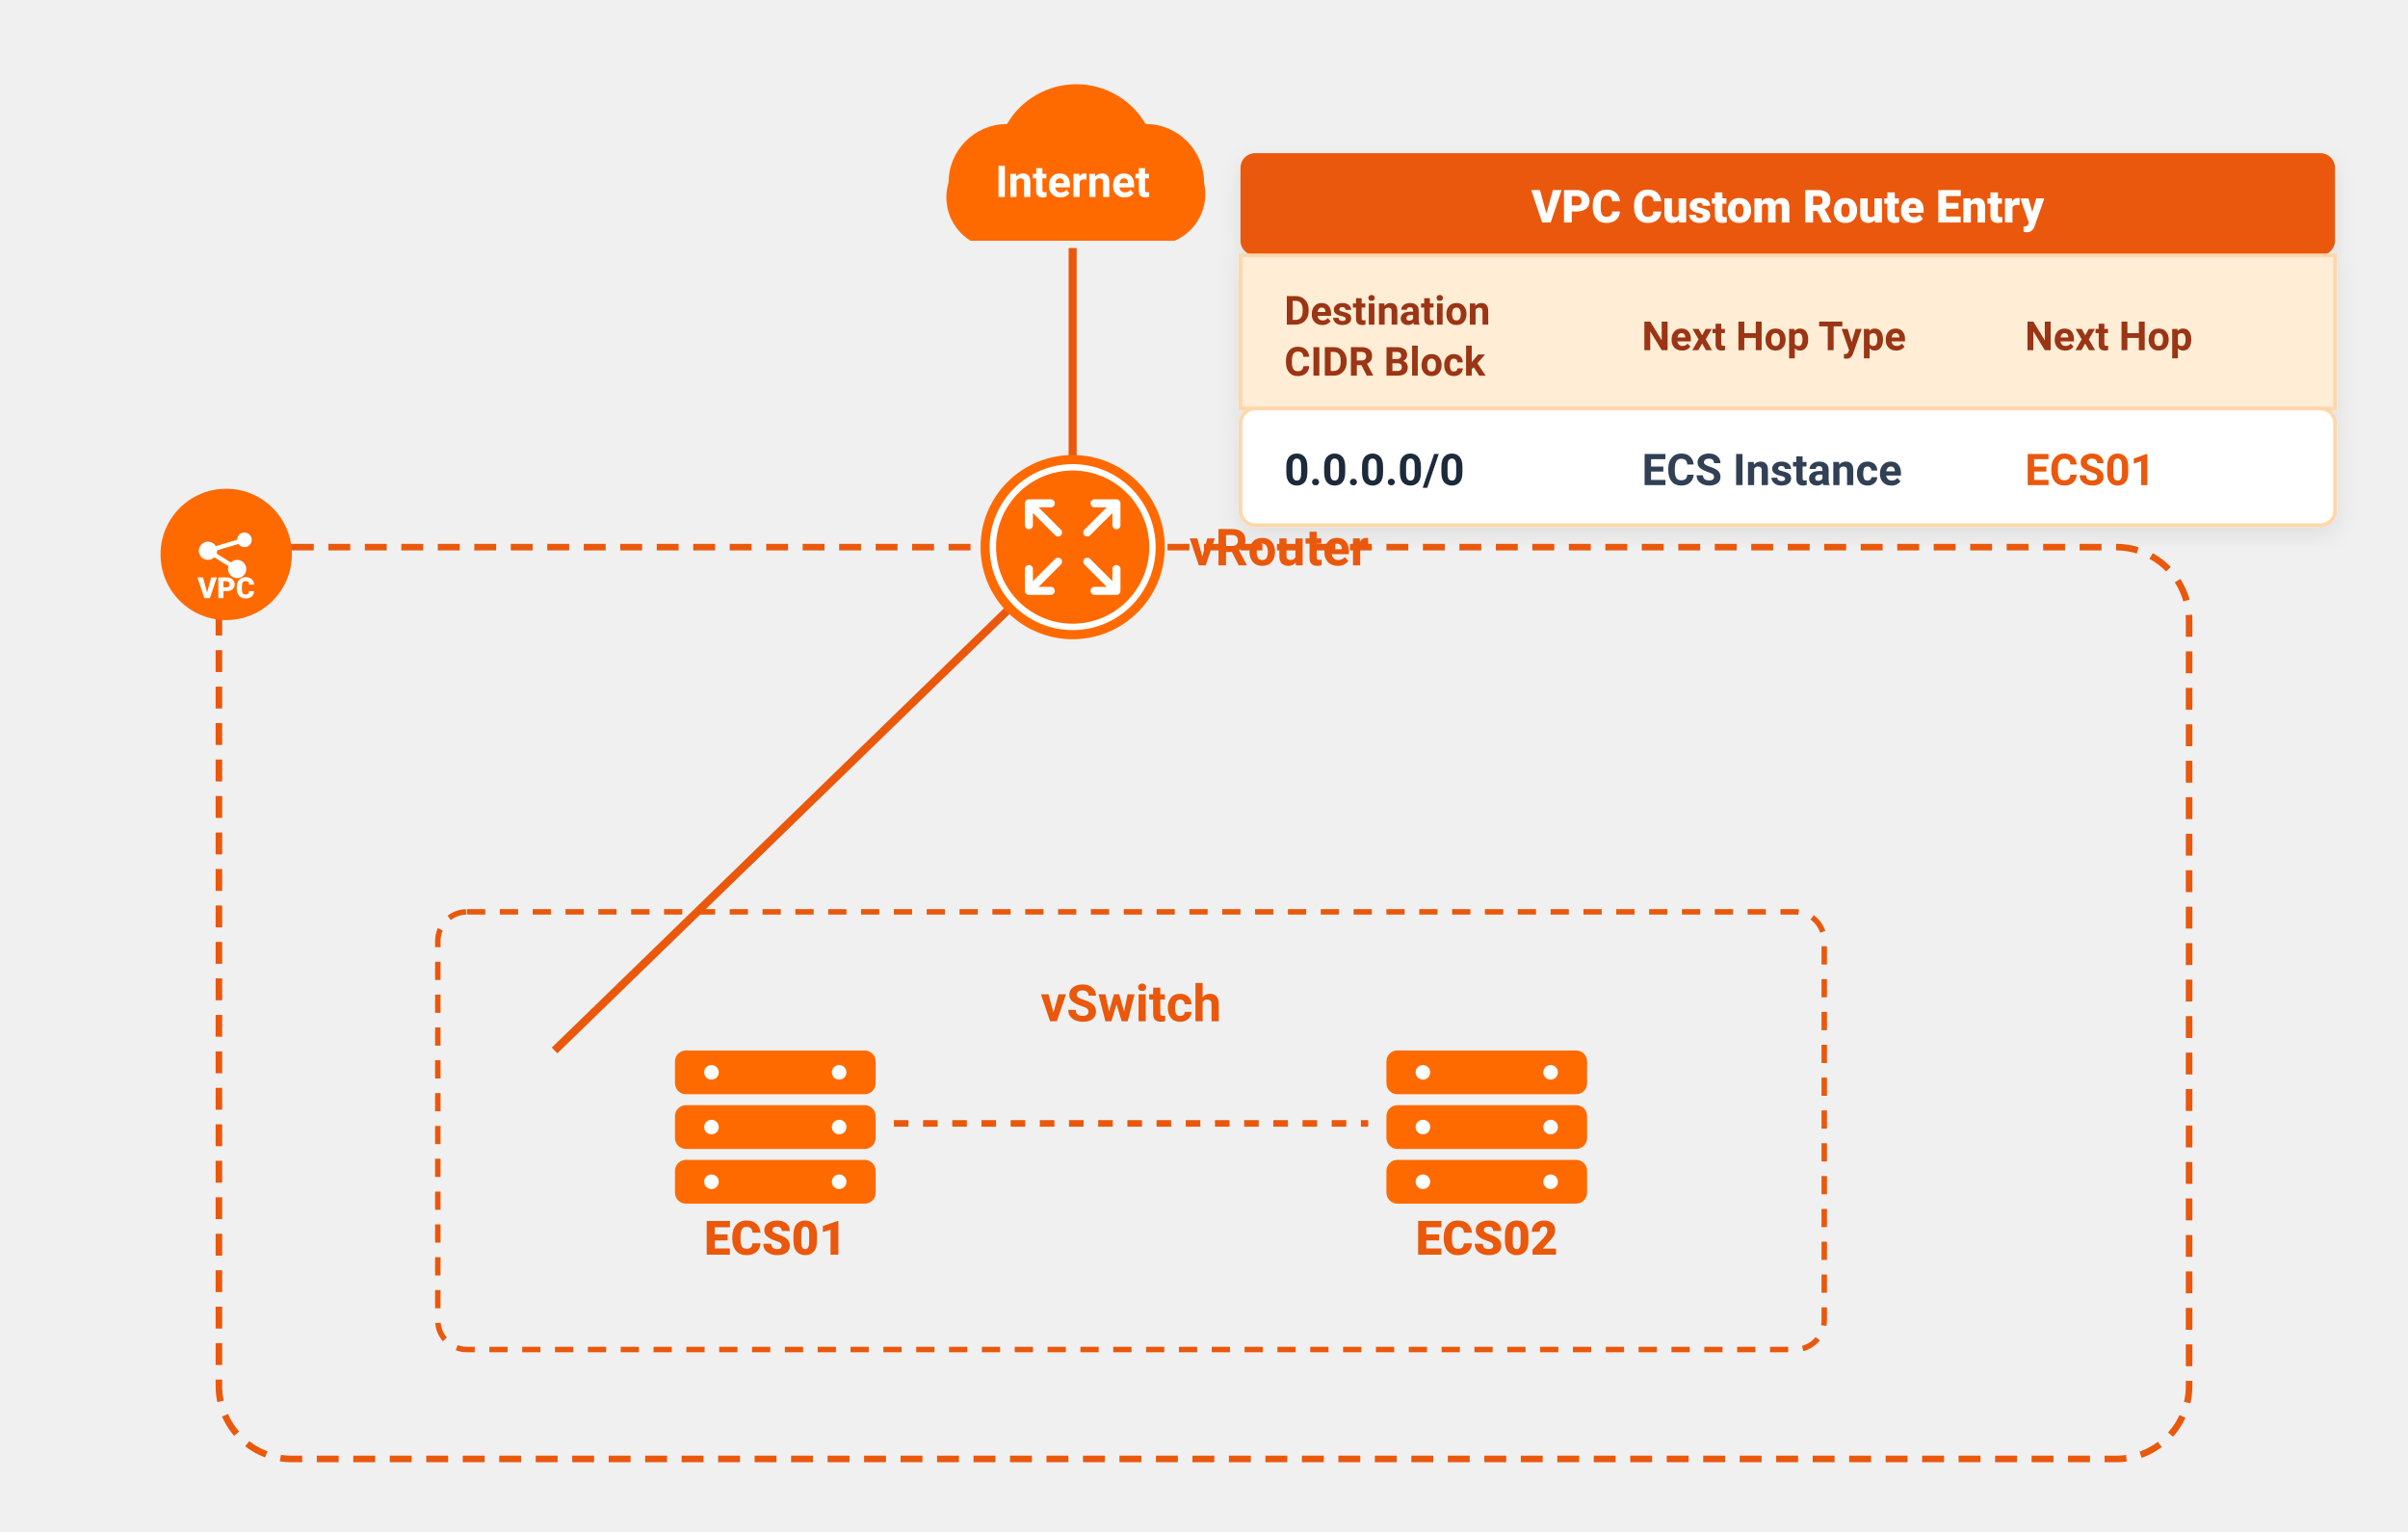
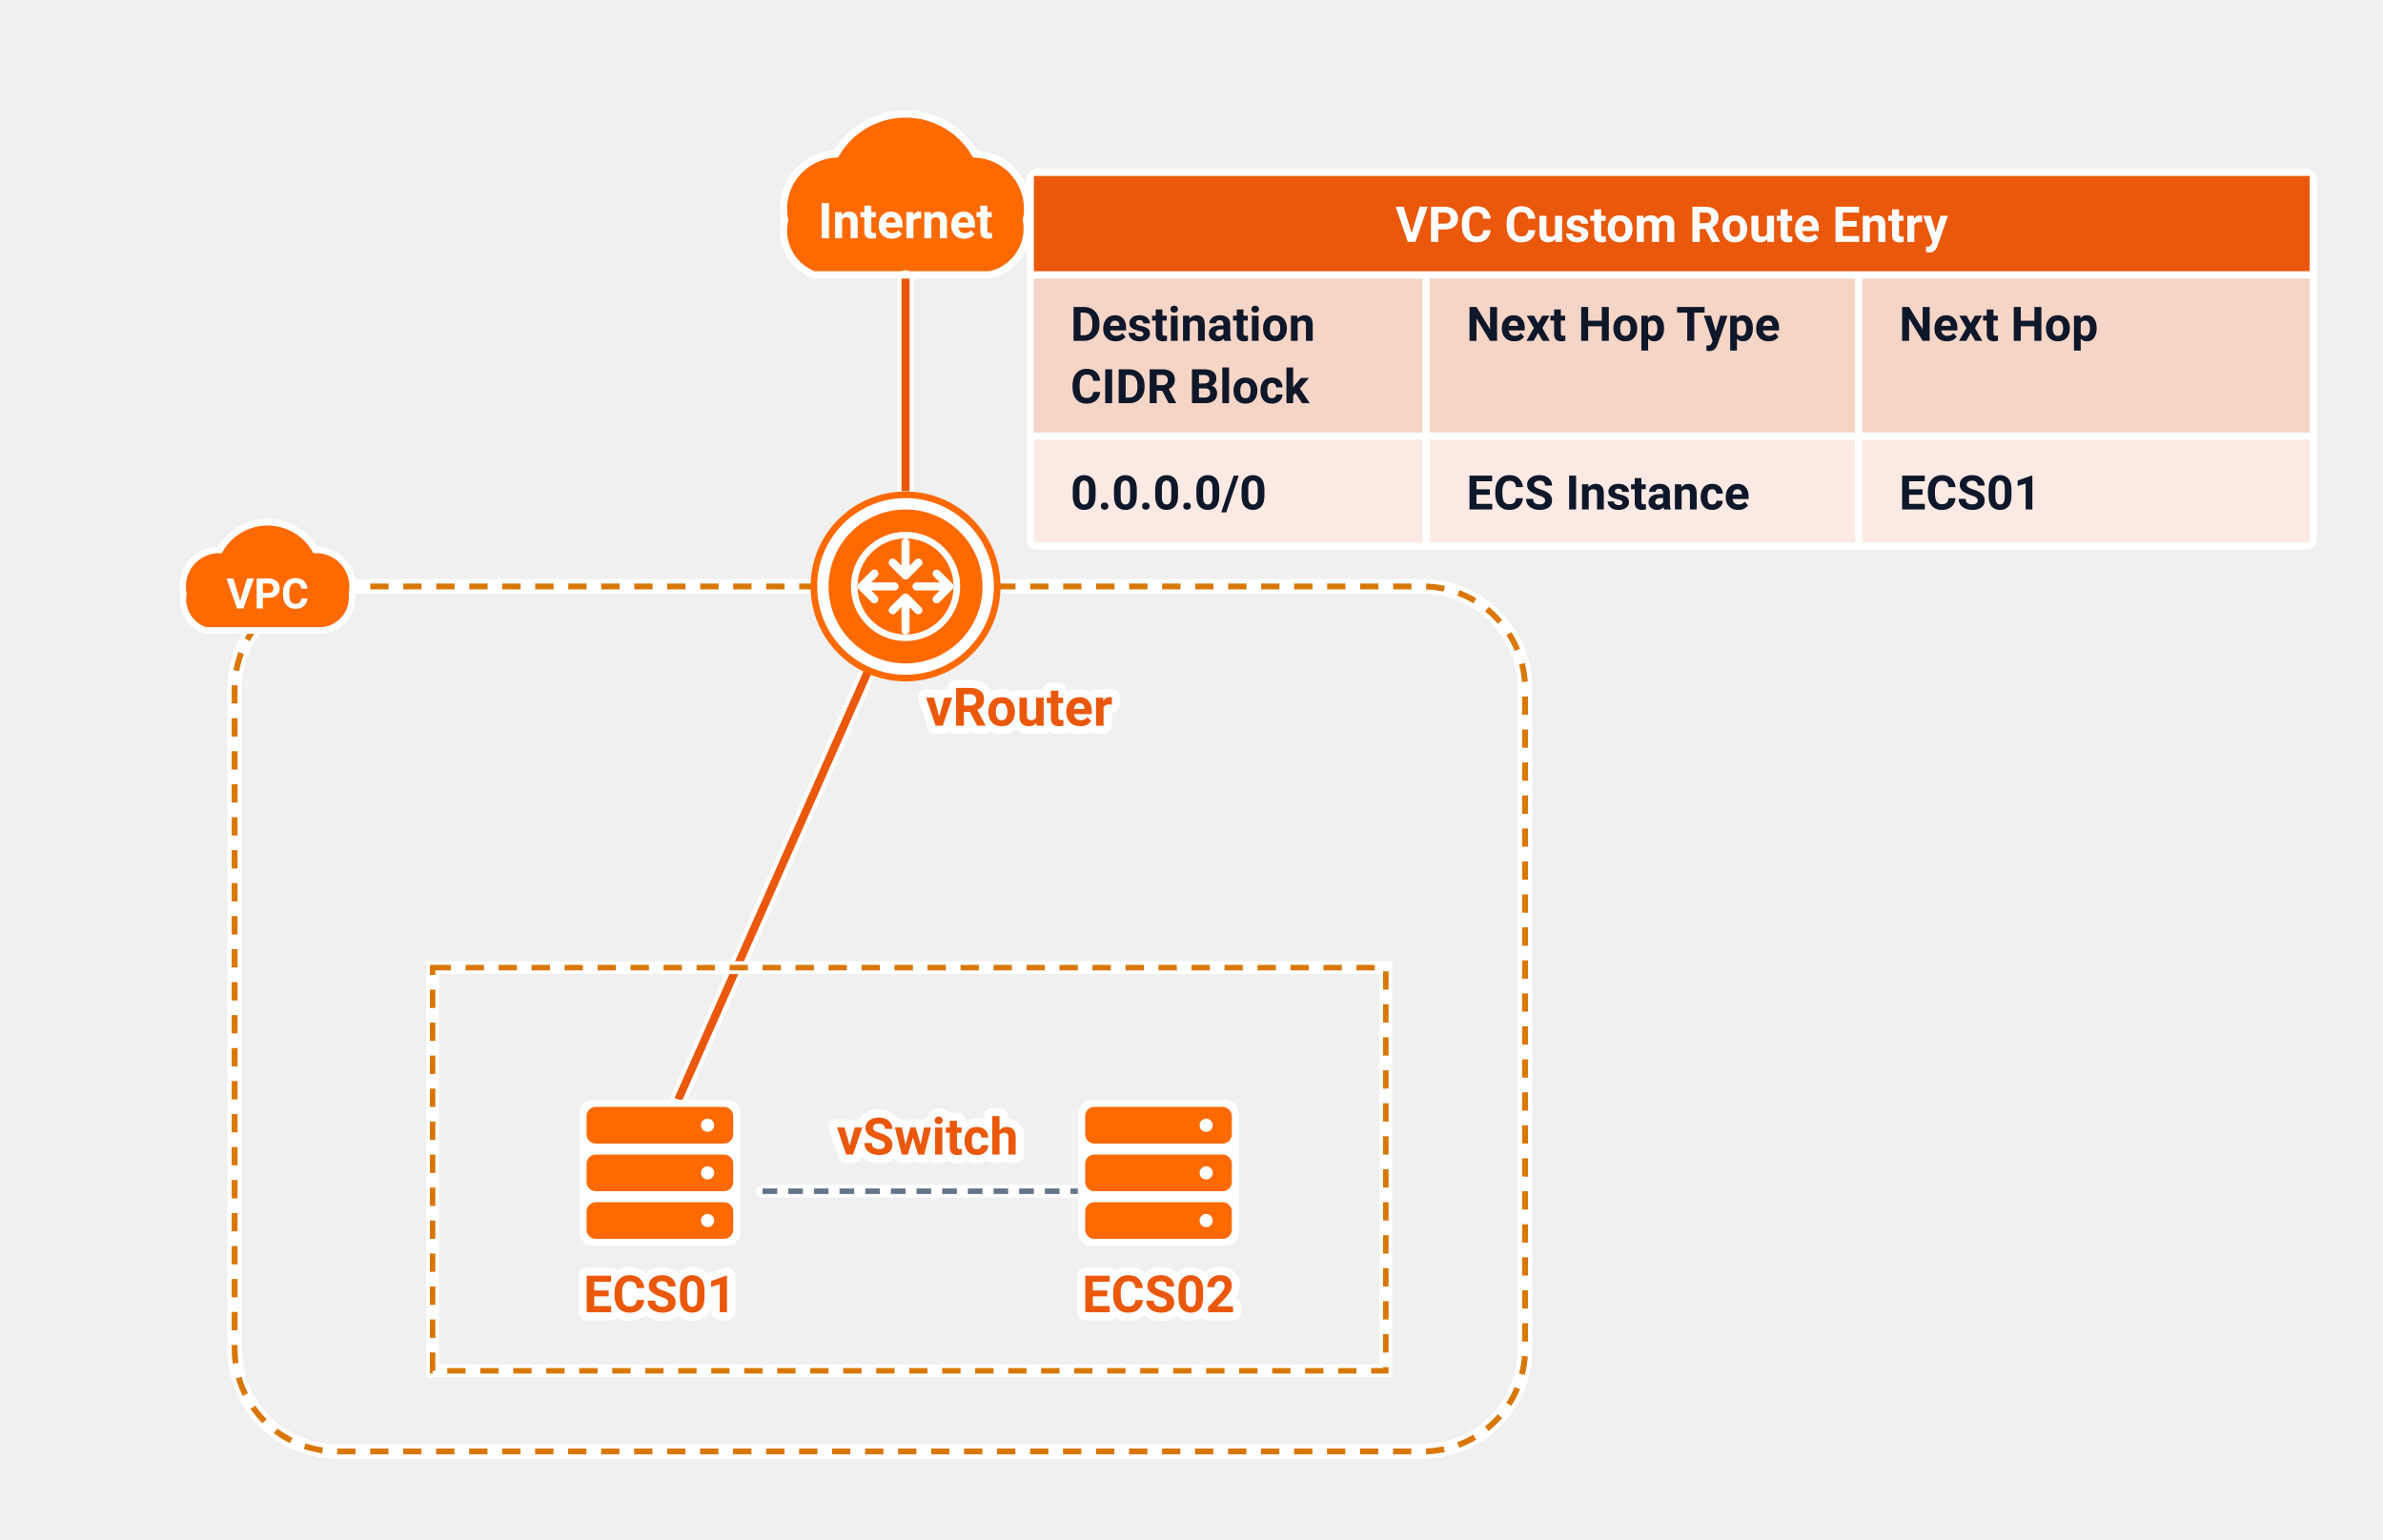
- <svg xmlns="http://www.w3.org/2000/svg" viewBox="0 0 660 420" width="100%" height="auto">
-   <defs>
-     <filter id="rt-shadow" x="-3%" y="-4%" width="106%" height="110%">
-       <feDropShadow dx="0" dy="2" stdDeviation="3" flood-opacity="0.08" />
-     </filter>
-   </defs>
-   <rect width="660" height="420" fill="none" />
+ <svg xmlns="http://www.w3.org/2000/svg" viewBox="0 0 650 420" width="650" height="420">
+   <rect width="650" height="420" fill="none" />
  <g font-family="-apple-system, BlinkMacSystemFont, 'Segoe UI', Roboto, Helvetica, Arial, sans-serif">
-     <g transform="translate(240, 20)">
-       <path d="M 20 30                 A 16 16 0 0 1 36 14                 A 22 22 0 0 1 74 14                 A 16 16 0 0 1 90 30                 A 14 14 0 0 1 82 46                 L 26 46                 A 14 14 0 0 1 20 30 Z" fill="#ff6a00" />
-       <text x="54" y="34" text-anchor="middle" font-size="12" font-weight="700" fill="#ffffff">Internet</text>
+     <rect x="64" y="160" width="352" height="236" rx="28" fill="none" stroke="#ffffff" stroke-width="4" />
+     <rect x="64" y="160" width="352" height="236" rx="28" fill="none" stroke="#d97706" stroke-width="1.6" stroke-dasharray="5,4" />
+     <g transform="translate(38, 134)">
+       <path d="M 12 28 A 10 10 0 0 1 22 16 A 15 15 0 0 1 48 16 A 10 10 0 0 1 58 28 A 9 9 0 0 1 50 38 L 18 38 A 9 9 0 0 1 12 28 Z" fill="#ff6a00" stroke="#ffffff" stroke-width="1.8" />
+       <text x="35" y="32" text-anchor="middle" font-size="11.5" font-weight="700" fill="#ffffff">VPC</text>
    </g>
-     <line x1="294" y1="68" x2="294" y2="135" stroke="#ea580c" stroke-width="2.2" />
-     <g transform="translate(340, 42)" filter="url(#rt-shadow)">
-       <rect x="0" y="0" width="300" height="28" rx="4" fill="#ea580c" />
-       <text x="150" y="19" text-anchor="middle" font-size="12.5" font-weight="800" fill="#ffffff">VPC Custom Route Entry</text>
-       <rect x="0" y="28" width="300" height="42" fill="#ffedd5" stroke="#fed7aa" stroke-width="1" />
-       <text x="12" y="47" font-size="11" font-weight="700" fill="#9a3412">Destination</text>
-       <text x="12" y="61" font-size="11" font-weight="700" fill="#9a3412">CIDR Block</text>
-       <text x="110" y="54" font-size="11" font-weight="700" fill="#9a3412">Next Hop Type</text>
-       <text x="215" y="54" font-size="11" font-weight="700" fill="#9a3412">Next Hop</text>
-       <rect x="0" y="70" width="300" height="32" rx="4" fill="#ffffff" stroke="#fed7aa" stroke-width="1" />
-       <text x="12" y="91" font-size="12" font-weight="700" fill="#1e293b">0.0.0.0/0</text>
-       <text x="110" y="91" font-size="12" font-weight="600" fill="#334155">ECS Instance</text>
-       <text x="215" y="91" font-size="12" font-weight="700" fill="#ea580c">ECS01</text>
+     <g transform="translate(198, 20)">
+       <path d="M 16 40 A 15 15 0 0 1 30 22 A 22 22 0 0 1 68 22 A 15 15 0 0 1 82 40 A 13 13 0 0 1 72 55 L 24 55 A 13 13 0 0 1 16 40 Z" fill="#ff6a00" stroke="#ffffff" stroke-width="2" />
+       <text x="49" y="45" text-anchor="middle" font-size="13.5" font-weight="600" fill="#ffffff">Internet</text>
    </g>
-     <g transform="translate(60, 150)">
-       <rect x="0" y="0" width="540" height="250" rx="20" fill="none" stroke="#ea580c" stroke-width="1.8" stroke-dasharray="6,4" />
-       <g transform="translate(-18, -18)">
-         <circle cx="20" cy="20" r="18" fill="#ff6a00" />
-         <circle cx="15" cy="19" r="2.5" fill="#ffffff" />
-         <circle cx="25" cy="16" r="2" fill="#ffffff" />
-         <circle cx="23" cy="24" r="2.5" fill="#ffffff" />
-         <line x1="15" y1="19" x2="25" y2="16" stroke="#ffffff" stroke-width="1.2" />
-         <line x1="15" y1="19" x2="23" y2="24" stroke="#ffffff" stroke-width="1.2" />
-         <text x="20" y="32" text-anchor="middle" font-size="8" font-weight="800" fill="#ffffff">VPC</text>
-       </g>
-       <g transform="translate(60, 100)">
-         <rect x="0" y="0" width="380" height="120" rx="8" fill="none" stroke="#ea580c" stroke-width="1.5" stroke-dasharray="5,4" />
-         <text x="190" y="30" text-anchor="middle" font-size="14" font-weight="700" fill="#ea580c">vSwitch</text>
-         <g transform="translate(65, 38)">
-           <rect x="0" y="0" width="55" height="12" rx="3" fill="#ff6a00" />
-           <circle cx="10" cy="6" r="2" fill="#ffffff" />
-           <circle cx="45" cy="6" r="2" fill="#ffffff" />
-           <rect x="0" y="15" width="55" height="12" rx="3" fill="#ff6a00" />
-           <circle cx="10" cy="21" r="2" fill="#ffffff" />
-           <circle cx="45" cy="21" r="2" fill="#ffffff" />
-           <rect x="0" y="30" width="55" height="12" rx="3" fill="#ff6a00" />
-           <circle cx="10" cy="36" r="2" fill="#ffffff" />
-           <circle cx="45" cy="36" r="2" fill="#ffffff" />
-           <text x="27.5" y="56" text-anchor="middle" font-size="13" font-weight="800" fill="#ea580c">ECS01</text>
-         </g>
-         <line x1="125" y1="58" x2="255" y2="58" stroke="#ea580c" stroke-width="1.8" stroke-dasharray="4,4" />
-         <g transform="translate(260, 38)">
-           <rect x="0" y="0" width="55" height="12" rx="3" fill="#ff6a00" />
-           <circle cx="10" cy="6" r="2" fill="#ffffff" />
-           <circle cx="45" cy="6" r="2" fill="#ffffff" />
-           <rect x="0" y="15" width="55" height="12" rx="3" fill="#ff6a00" />
-           <circle cx="10" cy="21" r="2" fill="#ffffff" />
-           <circle cx="45" cy="21" r="2" fill="#ffffff" />
-           <rect x="0" y="30" width="55" height="12" rx="3" fill="#ff6a00" />
-           <circle cx="10" cy="36" r="2" fill="#ffffff" />
-           <circle cx="45" cy="36" r="2" fill="#ffffff" />
-           <text x="27.5" y="56" text-anchor="middle" font-size="13" font-weight="800" fill="#ea580c">ECS02</text>
-         </g>
-       </g>
+     <line x1="247" y1="76" x2="247" y2="134" stroke="#ffffff" stroke-width="4.5" stroke-linecap="round" />
+     <line x1="247" y1="76" x2="247" y2="134" stroke="#ea580c" stroke-width="2.2" />
+     <line x1="247" y1="160" x2="185" y2="300" stroke="#ffffff" stroke-width="4.5" stroke-linecap="round" />
+     <line x1="247" y1="160" x2="185" y2="300" stroke="#ea580c" stroke-width="2.2" />
+     <g transform="translate(247, 160)">
+       <circle cx="0" cy="0" r="25" fill="#ffffff" stroke="#ff6a00" stroke-width="1.8" />
+       <circle cx="0" cy="0" r="21" fill="#ff6a00" />
+       <circle cx="0" cy="0" r="14" fill="none" stroke="#ffffff" stroke-width="1.8" />
+       <path d="M 0 -12 L 0 -3 M -3.5 -6.5 L 0 -3 L 3.5 -6.5" stroke="#ffffff" stroke-width="2.2" stroke-linecap="round" stroke-linejoin="round" fill="none" />
+       <path d="M 0 12 L 0 3 M -3.5 6.5 L 0 3 L 3.5 6.5" stroke="#ffffff" stroke-width="2.2" stroke-linecap="round" stroke-linejoin="round" fill="none" />
+       <path d="M -3 0 L -12 0 M -8.5 -3.5 L -12 0 L -8.5 3.5" stroke="#ffffff" stroke-width="2.2" stroke-linecap="round" stroke-linejoin="round" fill="none" />
+       <path d="M 3 0 L 12 0 M 8.5 -3.5 L 12 0 L 8.5 3.5" stroke="#ffffff" stroke-width="2.2" stroke-linecap="round" stroke-linejoin="round" fill="none" />
    </g>
-     <line x1="294" y1="150" x2="152" y2="288" stroke="#ea580c" stroke-width="2.2" />
-     <g transform="translate(294, 150)">
-       <circle cx="0" cy="0" r="24" fill="#ffffff" stroke="#ff6a00" stroke-width="2.5" />
-       <circle cx="0" cy="0" r="21" fill="#ff6a00" />
-       <path d="M 4 -4 L 12 -12 M 6 -12 L 12 -12 L 12 -6" stroke="#ffffff" stroke-width="2.2" stroke-linecap="round" stroke-linejoin="round" fill="none" />
-       <path d="M -4 -4 L -12 -12 M -6 -12 L -12 -12 L -12 -6" stroke="#ffffff" stroke-width="2.2" stroke-linecap="round" stroke-linejoin="round" fill="none" />
-       <path d="M 4 4 L 12 12 M 6 12 L 12 12 L 12 6" stroke="#ffffff" stroke-width="2.2" stroke-linecap="round" stroke-linejoin="round" fill="none" />
-       <path d="M -4 4 L -12 12 M -6 12 L -12 12 L -12 6" stroke="#ffffff" stroke-width="2.2" stroke-linecap="round" stroke-linejoin="round" fill="none" />
-       <text x="32" y="5" font-size="14" font-weight="700" fill="#ea580c">vRouter</text>
+     <text x="278" y="198" text-anchor="middle" font-size="14.5" font-weight="700" stroke="#ffffff" stroke-width="4.5" stroke-linejoin="round" stroke-linecap="round" fill="none">vRouter</text>
+     <text x="278" y="198" text-anchor="middle" font-size="14.5" font-weight="700" fill="#ea580c">vRouter</text>
+     <rect x="118" y="264" width="260" height="110" fill="none" stroke="#ffffff" stroke-width="3.5" />
+     <rect x="118" y="264" width="260" height="110" fill="none" stroke="#d97706" stroke-width="1.5" stroke-dasharray="5,4" />
+     <line x1="208" y1="325" x2="298" y2="325" stroke="#ffffff" stroke-width="3.5" stroke-linecap="round" />
+     <line x1="208" y1="325" x2="298" y2="325" stroke="#64748b" stroke-width="1.5" stroke-dasharray="4,3" />
+     <text x="253" y="315" text-anchor="middle" font-size="14" font-weight="700" stroke="#ffffff" stroke-width="4.5" stroke-linejoin="round" stroke-linecap="round" fill="none">vSwitch</text>
+     <text x="253" y="315" text-anchor="middle" font-size="14" font-weight="700" fill="#ea580c">vSwitch</text>
+     <g transform="translate(160, 302)">
+       <rect x="-2" y="-2" width="44" height="40" rx="4" fill="#ffffff" />
+       <rect x="0" y="0" width="40" height="10" rx="2.5" fill="#ff6a00" />
+       <circle cx="33" cy="5" r="1.8" fill="#ffffff" />
+       <rect x="0" y="13" width="40" height="10" rx="2.5" fill="#ff6a00" />
+       <circle cx="33" cy="18" r="1.8" fill="#ffffff" />
+       <rect x="0" y="26" width="40" height="10" rx="2.5" fill="#ff6a00" />
+       <circle cx="33" cy="31" r="1.8" fill="#ffffff" />
+     </g>
+     <text x="180" y="358" text-anchor="middle" font-size="14" font-weight="700" stroke="#ffffff" stroke-width="4.5" stroke-linejoin="round" stroke-linecap="round" fill="none">ECS01</text>
+     <text x="180" y="358" text-anchor="middle" font-size="14" font-weight="700" fill="#ea580c">ECS01</text>
+     <g transform="translate(296, 302)">
+       <rect x="-2" y="-2" width="44" height="40" rx="4" fill="#ffffff" />
+       <rect x="0" y="0" width="40" height="10" rx="2.5" fill="#ff6a00" />
+       <circle cx="33" cy="5" r="1.8" fill="#ffffff" />
+       <rect x="0" y="13" width="40" height="10" rx="2.5" fill="#ff6a00" />
+       <circle cx="33" cy="18" r="1.8" fill="#ffffff" />
+       <rect x="0" y="26" width="40" height="10" rx="2.5" fill="#ff6a00" />
+       <circle cx="33" cy="31" r="1.8" fill="#ffffff" />
+     </g>
+     <text x="316" y="358" text-anchor="middle" font-size="14" font-weight="700" stroke="#ffffff" stroke-width="4.5" stroke-linejoin="round" stroke-linecap="round" fill="none">ECS02</text>
+     <text x="316" y="358" text-anchor="middle" font-size="14" font-weight="700" fill="#ea580c">ECS02</text>
+     <g transform="translate(282, 48)">
+       <rect x="-2" y="-2" width="352" height="104" rx="3" fill="#ffffff" />
+       <rect x="0" y="0" width="348" height="26" fill="#ea580c" />
+       <text x="174" y="18" text-anchor="middle" font-size="13.5" font-weight="700" fill="#ffffff">VPC Custom Route Entry</text>
+       <rect x="0" y="28" width="106" height="42" fill="#f5d5c6" />
+       <rect x="108" y="28" width="116" height="42" fill="#f5d5c6" />
+       <rect x="226" y="28" width="122" height="42" fill="#f5d5c6" />
+       <text x="10" y="45" font-size="13" font-weight="600" fill="#0f172a">Destination</text>
+       <text x="10" y="62" font-size="13" font-weight="600" fill="#0f172a">CIDR Block</text>
+       <text x="118" y="45" font-size="13" font-weight="600" fill="#0f172a">Next Hop Type</text>
+       <text x="236" y="45" font-size="13" font-weight="600" fill="#0f172a">Next Hop</text>
+       <rect x="0" y="72" width="106" height="28" fill="#faeae3" />
+       <rect x="108" y="72" width="116" height="28" fill="#faeae3" />
+       <rect x="226" y="72" width="122" height="28" fill="#faeae3" />
+       <text x="10" y="91" font-size="13" font-weight="600" fill="#0f172a">0.0.0.0/0</text>
+       <text x="118" y="91" font-size="13" font-weight="600" fill="#0f172a">ECS Instance</text>
+       <text x="236" y="91" font-size="13" font-weight="600" fill="#0f172a">ECS01</text>
    </g>
  </g>
</svg>
